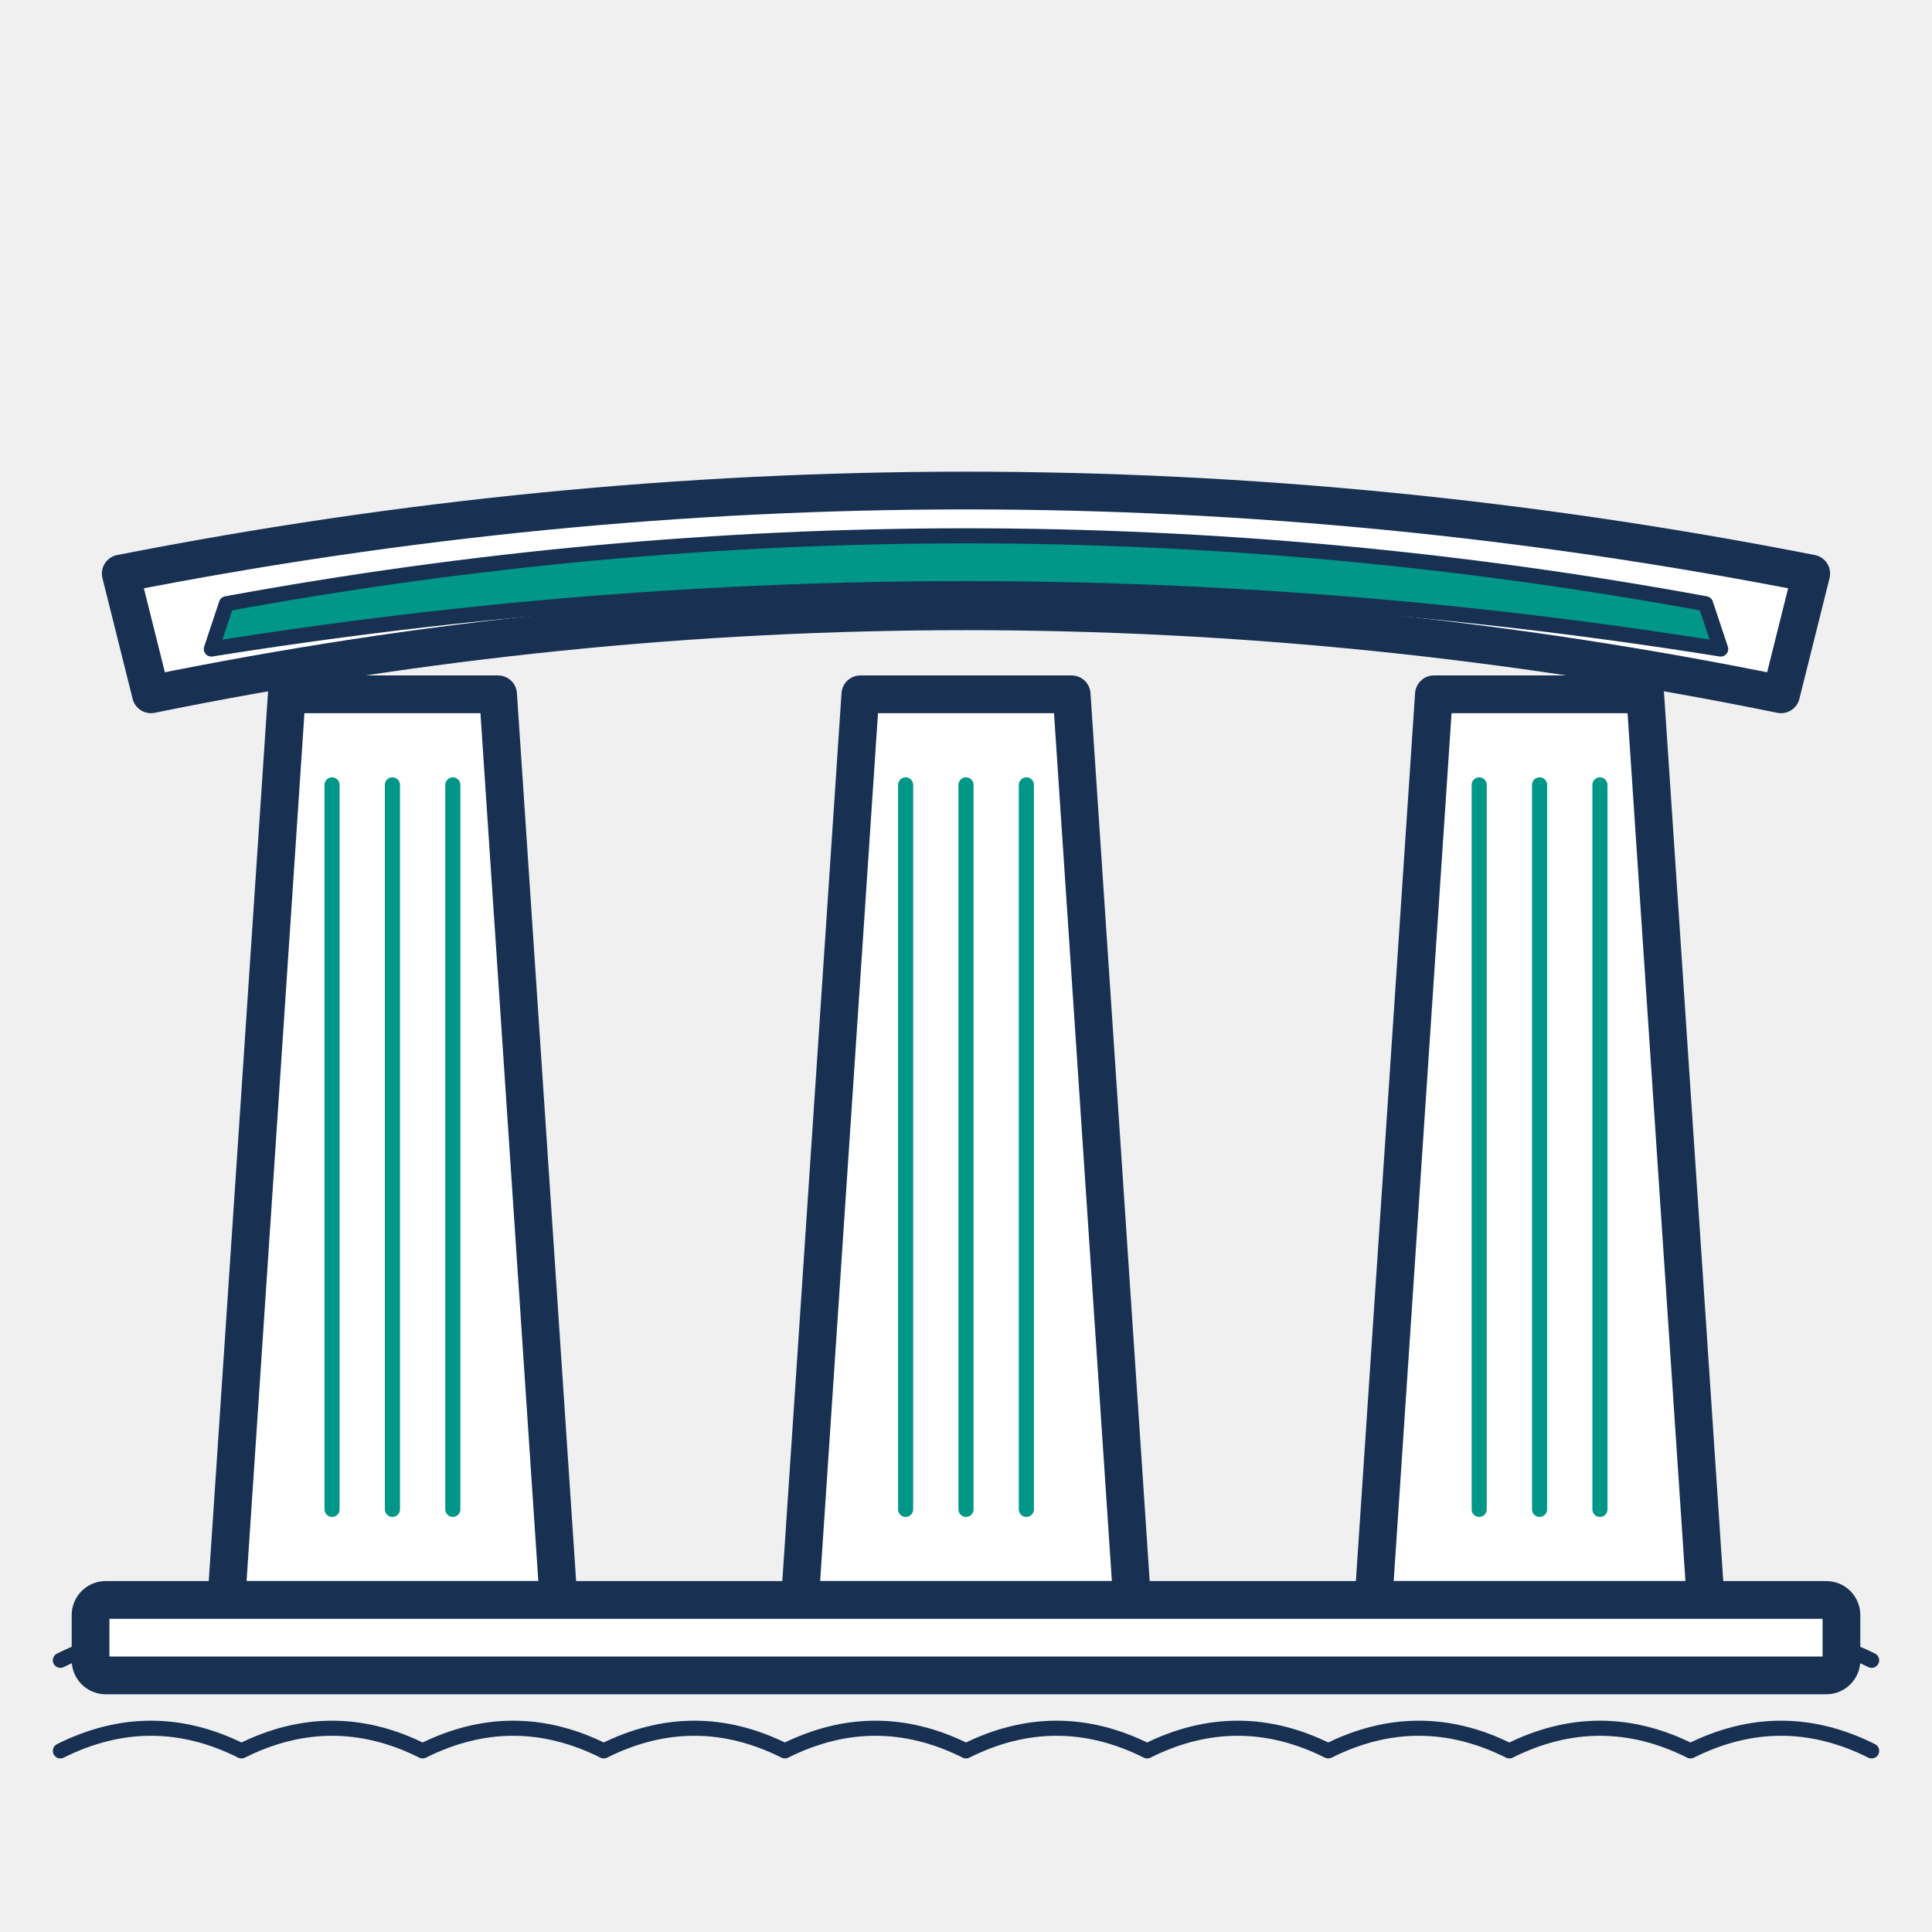
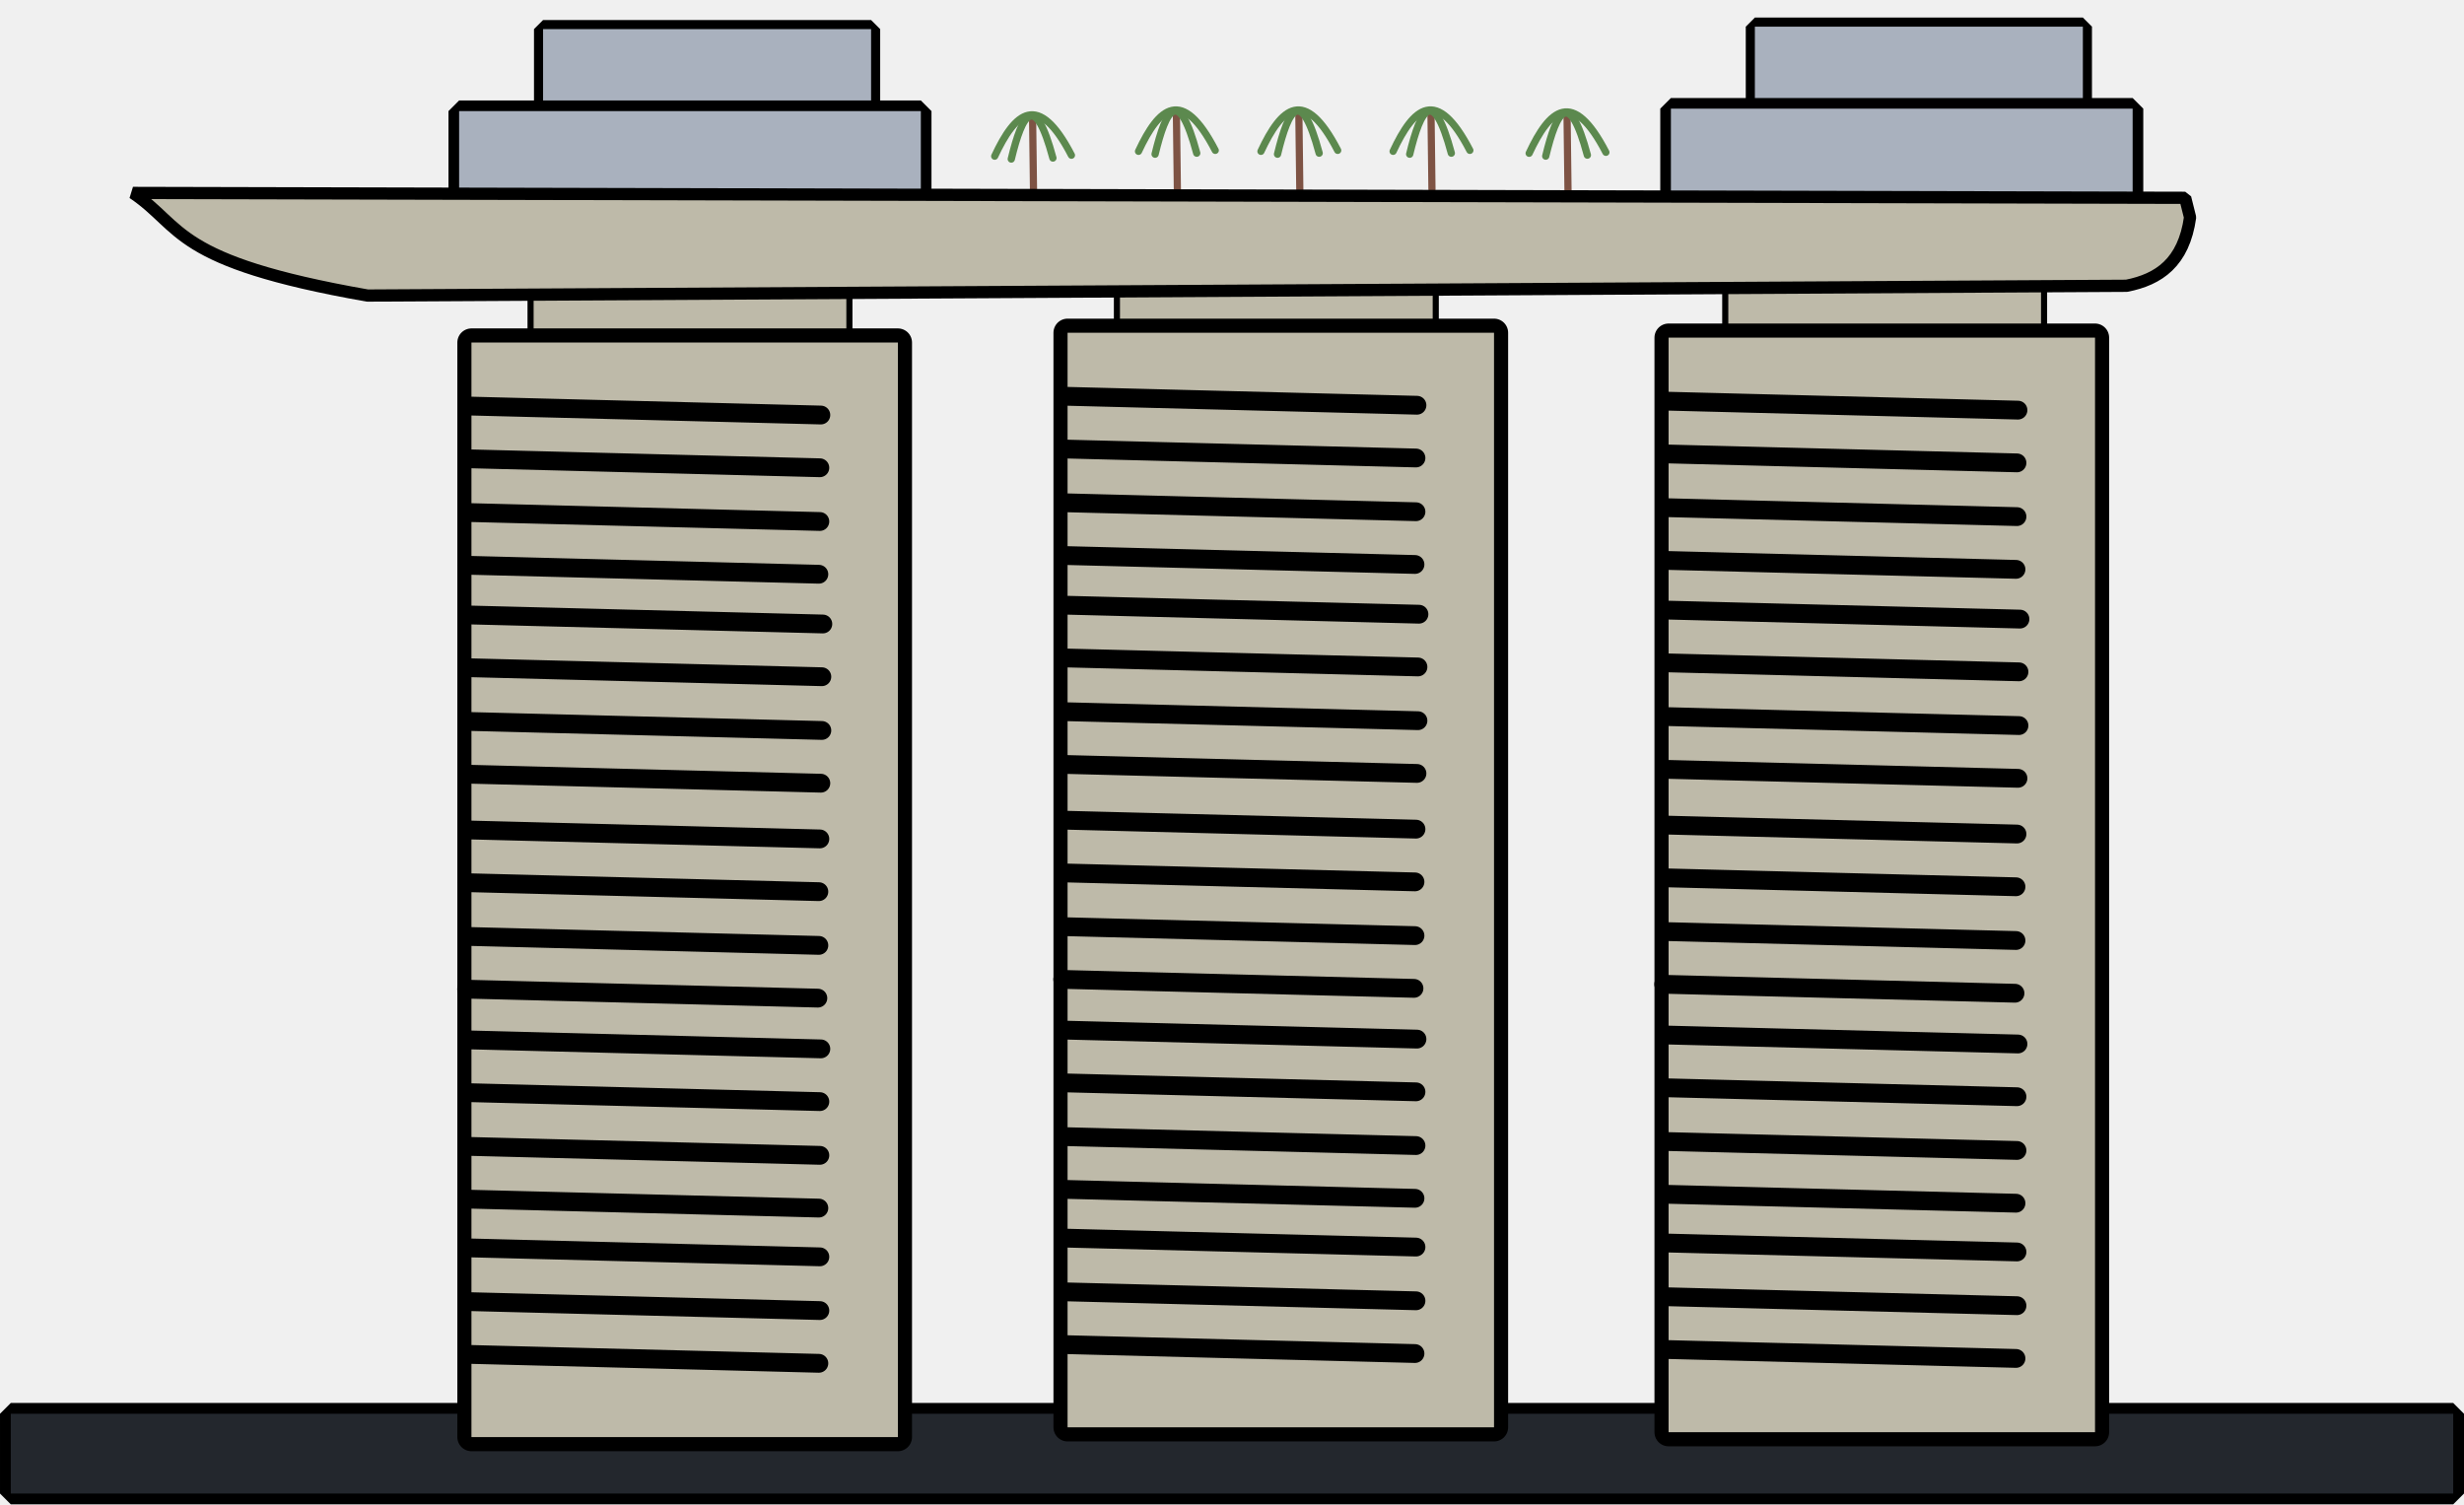
- <svg xmlns="http://www.w3.org/2000/svg" viewBox="0 0 256 256" width="256" height="256">
-   <g fill="none" stroke="#183153" stroke-width="2" stroke-linecap="round" stroke-linejoin="round">
-     <path d="M8 220q12 -6 24 0q12 -6 24 0q12 -6 24 0q12 -6 24 0q12 -6 24 0q12 -6 24 0q12 -6 24 0q12 -6 24 0q12 -6 24 0q12 -6 24 0" />
-   </g>
-   <g fill="none" stroke="#183153" stroke-width="2" stroke-linecap="round" stroke-linejoin="round">
-     <path d="M8 232q12 -6 24 0q12 -6 24 0q12 -6 24 0q12 -6 24 0q12 -6 24 0q12 -6 24 0q12 -6 24 0q12 -6 24 0q12 -6 24 0q12 -6 24 0" />
-   </g>
-   <g fill="#FFFFFF" stroke="#183153" stroke-width="5" stroke-linecap="round" stroke-linejoin="round">
-     <path d="M30 212L38 92H66L74 212Z" />
-   </g>
-   <g fill="none" stroke="#009688" stroke-width="2" stroke-linecap="round" stroke-linejoin="round">
-     <path d="M44 104V200" />
-     <path d="M52 104V200" />
-     <path d="M60 104V200" />
-   </g>
-   <g fill="#FFFFFF" stroke="#183153" stroke-width="5" stroke-linecap="round" stroke-linejoin="round">
-     <path d="M106 212L114 92H142L150 212Z" />
-   </g>
-   <g fill="none" stroke="#009688" stroke-width="2" stroke-linecap="round" stroke-linejoin="round">
-     <path d="M120 104V200" />
-     <path d="M128 104V200" />
-     <path d="M136 104V200" />
-   </g>
-   <g fill="#FFFFFF" stroke="#183153" stroke-width="5" stroke-linecap="round" stroke-linejoin="round">
-     <path d="M182 212L190 92H218L226 212Z" />
-   </g>
-   <g fill="none" stroke="#009688" stroke-width="2" stroke-linecap="round" stroke-linejoin="round">
-     <path d="M196 104V200" />
-     <path d="M204 104V200" />
-     <path d="M212 104V200" />
-   </g>
-   <g fill="#FFFFFF" stroke="#183153" stroke-width="5" stroke-linecap="round" stroke-linejoin="round">
-     <path d="M20 92Q128 70 236 92L240 76Q128 54 16 76Z" />
-   </g>
-   <g fill="#009688" stroke="#183153" stroke-width="2" stroke-linecap="round" stroke-linejoin="round">
-     <path d="M30 80Q128 62 226 80L228 86Q128 70 28 86Z" />
-   </g>
-   <g fill="#FFFFFF" stroke="#183153" stroke-width="5" stroke-linecap="round" stroke-linejoin="round">
-     <rect x="12" y="212" width="232" height="10" rx="2" />
+ <svg xmlns="http://www.w3.org/2000/svg" width="262.067" height="160" viewBox="0 0 262.067 160" version="1.1" id="svg6988">
+   <defs id="defs6982" />
+   <g id="layer1" transform="translate(157.0557,-34.30365)">
+     <g id="g7831">
+       <rect y="184.67" x="-155.907" height="8.486" width="259.771" id="rect7742" style="opacity:1;fill:#23272d;fill-opacity:1;stroke:#000000;stroke-width:2.296;stroke-linecap:round;stroke-linejoin:bevel;stroke-miterlimit:4;stroke-dasharray:none;stroke-dashoffset:1.212;stroke-opacity:1;paint-order:stroke fill markers" />
+       <path style="fill:none;stroke:#7e5344;stroke-width:0.765;stroke-linecap:round;stroke-linejoin:miter;stroke-miterlimit:4;stroke-dasharray:none;stroke-opacity:1" d="m -31.936,46.266 0.103,8.165" id="path7718" />
+       <path id="path7712" d="m -47.232,46.783 0.103,8.165" style="fill:none;stroke:#7e5344;stroke-width:0.765;stroke-linecap:round;stroke-linejoin:miter;stroke-miterlimit:4;stroke-dasharray:none;stroke-opacity:1" />
+       <rect style="opacity:1;fill:#a9b1be;fill-opacity:1;stroke:#000000;stroke-width:1.934;stroke-linecap:round;stroke-linejoin:bevel;stroke-miterlimit:4;stroke-dasharray:none;stroke-dashoffset:1.212;stroke-opacity:1;paint-order:stroke fill markers" id="rect7708" width="34.886" height="11.759" x="29.589" y="37.14" />
+       <rect y="37.4" x="-99.294" height="11.759" width="34.886" id="rect7706" style="opacity:1;fill:#a9b1be;fill-opacity:1;stroke:#000000;stroke-width:1.934;stroke-linecap:round;stroke-linejoin:bevel;stroke-miterlimit:4;stroke-dasharray:none;stroke-dashoffset:1.212;stroke-opacity:1;paint-order:stroke fill markers" />
+       <rect style="opacity:1;fill:#a9b1be;fill-opacity:1;stroke:#000000;stroke-width:2.262;stroke-linecap:round;stroke-linejoin:bevel;stroke-miterlimit:4;stroke-dasharray:none;stroke-dashoffset:1.212;stroke-opacity:1;paint-order:stroke fill markers" id="rect7704" width="49.109" height="11.431" x="-108.225" y="46.12" />
+       <rect y="61.06" x="26.764" height="11.693" width="33.26" id="rect7702" style="opacity:1;fill:#bebaa9;fill-opacity:1;stroke:#000000;stroke-width:1.3;stroke-linecap:round;stroke-linejoin:bevel;stroke-miterlimit:4;stroke-dasharray:none;stroke-dashoffset:1.212;stroke-opacity:1;paint-order:stroke fill markers" />
+       <g id="g7608">
+         <rect style="opacity:1;fill:#bebaa9;fill-opacity:1;stroke:#000000;stroke-width:3;stroke-linecap:round;stroke-linejoin:round;stroke-miterlimit:4;stroke-dasharray:none;stroke-dashoffset:1.212;stroke-opacity:1;paint-order:stroke fill markers" id="rect7544" width="45.357" height="116.417" x="20.411" y="70.214" />
+         <path style="fill:none;stroke:#000000;stroke-width:2;stroke-linecap:round;stroke-linejoin:miter;stroke-miterlimit:4;stroke-dasharray:none;stroke-opacity:1" d="M 20.214,76.972 57.573,77.925" id="path7550" />
+         <path id="path7552" d="m 20.108,82.582 37.359,0.953" style="fill:none;stroke:#000000;stroke-width:2;stroke-linecap:round;stroke-linejoin:miter;stroke-miterlimit:4;stroke-dasharray:none;stroke-opacity:1" />
+         <path id="path7554" d="m 20.108,88.297 37.359,0.953" style="fill:none;stroke:#000000;stroke-width:2;stroke-linecap:round;stroke-linejoin:miter;stroke-miterlimit:4;stroke-dasharray:none;stroke-opacity:1" />
+         <path style="fill:none;stroke:#000000;stroke-width:2;stroke-linecap:round;stroke-linejoin:miter;stroke-miterlimit:4;stroke-dasharray:none;stroke-opacity:1" d="m 20.003,93.906 37.359,0.953" id="path7556" />
+         <path id="path7558" d="M 20.426,99.198 57.785,100.15" style="fill:none;stroke:#000000;stroke-width:2;stroke-linecap:round;stroke-linejoin:miter;stroke-miterlimit:4;stroke-dasharray:none;stroke-opacity:1" />
+         <path style="fill:none;stroke:#000000;stroke-width:2;stroke-linecap:round;stroke-linejoin:miter;stroke-miterlimit:4;stroke-dasharray:none;stroke-opacity:1" d="m 20.32,104.807 37.359,0.953" id="path7560" />
+         <path style="fill:none;stroke:#000000;stroke-width:2;stroke-linecap:round;stroke-linejoin:miter;stroke-miterlimit:4;stroke-dasharray:none;stroke-opacity:1" d="m 20.32,110.522 37.359,0.953" id="path7562" />
+         <path id="path7564" d="m 20.214,116.131 37.359,0.953" style="fill:none;stroke:#000000;stroke-width:2;stroke-linecap:round;stroke-linejoin:miter;stroke-miterlimit:4;stroke-dasharray:none;stroke-opacity:1" />
+         <path style="fill:none;stroke:#000000;stroke-width:2;stroke-linecap:round;stroke-linejoin:miter;stroke-miterlimit:4;stroke-dasharray:none;stroke-opacity:1" d="M 20.108,122.058 57.468,123.01" id="path7566" />
+         <path id="path7568" d="m 20.003,127.667 37.359,0.953" style="fill:none;stroke:#000000;stroke-width:2;stroke-linecap:round;stroke-linejoin:miter;stroke-miterlimit:4;stroke-dasharray:none;stroke-opacity:1" />
+         <path id="path7570" d="m 20.003,133.382 37.359,0.953" style="fill:none;stroke:#000000;stroke-width:2;stroke-linecap:round;stroke-linejoin:miter;stroke-miterlimit:4;stroke-dasharray:none;stroke-opacity:1" />
+         <path style="fill:none;stroke:#000000;stroke-width:2;stroke-linecap:round;stroke-linejoin:miter;stroke-miterlimit:4;stroke-dasharray:none;stroke-opacity:1" d="m 19.897,138.991 37.359,0.953" id="path7572" />
+         <path id="path7574" d="m 20.214,144.388 37.359,0.953" style="fill:none;stroke:#000000;stroke-width:2;stroke-linecap:round;stroke-linejoin:miter;stroke-miterlimit:4;stroke-dasharray:none;stroke-opacity:1" />
+         <path style="fill:none;stroke:#000000;stroke-width:2;stroke-linecap:round;stroke-linejoin:miter;stroke-miterlimit:4;stroke-dasharray:none;stroke-opacity:1" d="M 20.108,149.998 57.468,150.95" id="path7576" />
+         <path style="fill:none;stroke:#000000;stroke-width:2;stroke-linecap:round;stroke-linejoin:miter;stroke-miterlimit:4;stroke-dasharray:none;stroke-opacity:1" d="M 20.108,155.713 57.468,156.665" id="path7578" />
+         <path id="path7580" d="m 20.003,161.322 37.359,0.953" style="fill:none;stroke:#000000;stroke-width:2;stroke-linecap:round;stroke-linejoin:miter;stroke-miterlimit:4;stroke-dasharray:none;stroke-opacity:1" />
+         <path id="path7582" d="M 20.108,166.507 57.468,167.46" style="fill:none;stroke:#000000;stroke-width:2;stroke-linecap:round;stroke-linejoin:miter;stroke-miterlimit:4;stroke-dasharray:none;stroke-opacity:1" />
+         <path id="path7584" d="M 20.108,172.222 57.468,173.175" style="fill:none;stroke:#000000;stroke-width:2;stroke-linecap:round;stroke-linejoin:miter;stroke-miterlimit:4;stroke-dasharray:none;stroke-opacity:1" />
+         <path style="fill:none;stroke:#000000;stroke-width:2;stroke-linecap:round;stroke-linejoin:miter;stroke-miterlimit:4;stroke-dasharray:none;stroke-opacity:1" d="m 20.003,177.832 37.359,0.953" id="path7586" />
+       </g>
+       <rect style="opacity:1;fill:#bebaa9;fill-opacity:1;stroke:#000000;stroke-width:1.3;stroke-linecap:round;stroke-linejoin:bevel;stroke-miterlimit:4;stroke-dasharray:none;stroke-dashoffset:1.212;stroke-opacity:1;paint-order:stroke fill markers" id="rect7700" width="33.26" height="11.693" x="-37.937" y="62.879" />
+       <g transform="translate(-63.92196,-0.5196907)" id="g7650">
+         <rect y="70.214" x="20.411" height="116.417" width="45.357" id="rect7610" style="opacity:1;fill:#bebaa9;fill-opacity:1;stroke:#000000;stroke-width:3;stroke-linecap:round;stroke-linejoin:round;stroke-miterlimit:4;stroke-dasharray:none;stroke-dashoffset:1.212;stroke-opacity:1;paint-order:stroke fill markers" />
+         <path id="path7612" d="M 20.214,76.972 57.573,77.925" style="fill:none;stroke:#000000;stroke-width:2;stroke-linecap:round;stroke-linejoin:miter;stroke-miterlimit:4;stroke-dasharray:none;stroke-opacity:1" />
+         <path style="fill:none;stroke:#000000;stroke-width:2;stroke-linecap:round;stroke-linejoin:miter;stroke-miterlimit:4;stroke-dasharray:none;stroke-opacity:1" d="m 20.108,82.582 37.359,0.953" id="path7614" />
+         <path style="fill:none;stroke:#000000;stroke-width:2;stroke-linecap:round;stroke-linejoin:miter;stroke-miterlimit:4;stroke-dasharray:none;stroke-opacity:1" d="m 20.108,88.297 37.359,0.953" id="path7616" />
+         <path id="path7618" d="m 20.003,93.906 37.359,0.953" style="fill:none;stroke:#000000;stroke-width:2;stroke-linecap:round;stroke-linejoin:miter;stroke-miterlimit:4;stroke-dasharray:none;stroke-opacity:1" />
+         <path style="fill:none;stroke:#000000;stroke-width:2;stroke-linecap:round;stroke-linejoin:miter;stroke-miterlimit:4;stroke-dasharray:none;stroke-opacity:1" d="M 20.426,99.198 57.785,100.15" id="path7620" />
+         <path id="path7622" d="m 20.32,104.807 37.359,0.953" style="fill:none;stroke:#000000;stroke-width:2;stroke-linecap:round;stroke-linejoin:miter;stroke-miterlimit:4;stroke-dasharray:none;stroke-opacity:1" />
+         <path id="path7624" d="m 20.32,110.522 37.359,0.953" style="fill:none;stroke:#000000;stroke-width:2;stroke-linecap:round;stroke-linejoin:miter;stroke-miterlimit:4;stroke-dasharray:none;stroke-opacity:1" />
+         <path style="fill:none;stroke:#000000;stroke-width:2;stroke-linecap:round;stroke-linejoin:miter;stroke-miterlimit:4;stroke-dasharray:none;stroke-opacity:1" d="m 20.214,116.131 37.359,0.953" id="path7626" />
+         <path id="path7628" d="M 20.108,122.058 57.468,123.01" style="fill:none;stroke:#000000;stroke-width:2;stroke-linecap:round;stroke-linejoin:miter;stroke-miterlimit:4;stroke-dasharray:none;stroke-opacity:1" />
+         <path style="fill:none;stroke:#000000;stroke-width:2;stroke-linecap:round;stroke-linejoin:miter;stroke-miterlimit:4;stroke-dasharray:none;stroke-opacity:1" d="m 20.003,127.667 37.359,0.953" id="path7630" />
+         <path style="fill:none;stroke:#000000;stroke-width:2;stroke-linecap:round;stroke-linejoin:miter;stroke-miterlimit:4;stroke-dasharray:none;stroke-opacity:1" d="m 20.003,133.382 37.359,0.953" id="path7632" />
+         <path id="path7634" d="m 19.897,138.991 37.359,0.953" style="fill:none;stroke:#000000;stroke-width:2;stroke-linecap:round;stroke-linejoin:miter;stroke-miterlimit:4;stroke-dasharray:none;stroke-opacity:1" />
+         <path style="fill:none;stroke:#000000;stroke-width:2;stroke-linecap:round;stroke-linejoin:miter;stroke-miterlimit:4;stroke-dasharray:none;stroke-opacity:1" d="m 20.214,144.388 37.359,0.953" id="path7636" />
+         <path id="path7638" d="M 20.108,149.998 57.468,150.95" style="fill:none;stroke:#000000;stroke-width:2;stroke-linecap:round;stroke-linejoin:miter;stroke-miterlimit:4;stroke-dasharray:none;stroke-opacity:1" />
+         <path id="path7640" d="M 20.108,155.713 57.468,156.665" style="fill:none;stroke:#000000;stroke-width:2;stroke-linecap:round;stroke-linejoin:miter;stroke-miterlimit:4;stroke-dasharray:none;stroke-opacity:1" />
+         <path style="fill:none;stroke:#000000;stroke-width:2;stroke-linecap:round;stroke-linejoin:miter;stroke-miterlimit:4;stroke-dasharray:none;stroke-opacity:1" d="m 20.003,161.322 37.359,0.953" id="path7642" />
+         <path style="fill:none;stroke:#000000;stroke-width:2;stroke-linecap:round;stroke-linejoin:miter;stroke-miterlimit:4;stroke-dasharray:none;stroke-opacity:1" d="M 20.108,166.507 57.468,167.46" id="path7644" />
+         <path style="fill:none;stroke:#000000;stroke-width:2;stroke-linecap:round;stroke-linejoin:miter;stroke-miterlimit:4;stroke-dasharray:none;stroke-opacity:1" d="M 20.108,172.222 57.468,173.175" id="path7646" />
+         <path id="path7648" d="m 20.003,177.832 37.359,0.953" style="fill:none;stroke:#000000;stroke-width:2;stroke-linecap:round;stroke-linejoin:miter;stroke-miterlimit:4;stroke-dasharray:none;stroke-opacity:1" />
+       </g>
+       <rect y="61.32" x="-100.3" height="11.693" width="33.26" id="rect7698" style="opacity:1;fill:#bebaa9;fill-opacity:1;stroke:#000000;stroke-width:1.3;stroke-linecap:round;stroke-linejoin:bevel;stroke-miterlimit:4;stroke-dasharray:none;stroke-dashoffset:1.212;stroke-opacity:1;paint-order:stroke fill markers" />
+       <g id="g7692" transform="translate(-127.3242,0.5196907)">
+         <rect style="opacity:1;fill:#bebaa9;fill-opacity:1;stroke:#000000;stroke-width:3;stroke-linecap:round;stroke-linejoin:round;stroke-miterlimit:4;stroke-dasharray:none;stroke-dashoffset:1.212;stroke-opacity:1;paint-order:stroke fill markers" id="rect7652" width="45.357" height="116.417" x="20.411" y="70.214" />
+         <path style="fill:none;stroke:#000000;stroke-width:2;stroke-linecap:round;stroke-linejoin:miter;stroke-miterlimit:4;stroke-dasharray:none;stroke-opacity:1" d="M 20.214,76.972 57.573,77.925" id="path7654" />
+         <path id="path7656" d="m 20.108,82.582 37.359,0.953" style="fill:none;stroke:#000000;stroke-width:2;stroke-linecap:round;stroke-linejoin:miter;stroke-miterlimit:4;stroke-dasharray:none;stroke-opacity:1" />
+         <path id="path7658" d="m 20.108,88.297 37.359,0.953" style="fill:none;stroke:#000000;stroke-width:2;stroke-linecap:round;stroke-linejoin:miter;stroke-miterlimit:4;stroke-dasharray:none;stroke-opacity:1" />
+         <path style="fill:none;stroke:#000000;stroke-width:2;stroke-linecap:round;stroke-linejoin:miter;stroke-miterlimit:4;stroke-dasharray:none;stroke-opacity:1" d="m 20.003,93.906 37.359,0.953" id="path7660" />
+         <path id="path7662" d="M 20.426,99.198 57.785,100.15" style="fill:none;stroke:#000000;stroke-width:2;stroke-linecap:round;stroke-linejoin:miter;stroke-miterlimit:4;stroke-dasharray:none;stroke-opacity:1" />
+         <path style="fill:none;stroke:#000000;stroke-width:2;stroke-linecap:round;stroke-linejoin:miter;stroke-miterlimit:4;stroke-dasharray:none;stroke-opacity:1" d="m 20.32,104.807 37.359,0.953" id="path7664" />
+         <path style="fill:none;stroke:#000000;stroke-width:2;stroke-linecap:round;stroke-linejoin:miter;stroke-miterlimit:4;stroke-dasharray:none;stroke-opacity:1" d="m 20.32,110.522 37.359,0.953" id="path7666" />
+         <path id="path7668" d="m 20.214,116.131 37.359,0.953" style="fill:none;stroke:#000000;stroke-width:2;stroke-linecap:round;stroke-linejoin:miter;stroke-miterlimit:4;stroke-dasharray:none;stroke-opacity:1" />
+         <path style="fill:none;stroke:#000000;stroke-width:2;stroke-linecap:round;stroke-linejoin:miter;stroke-miterlimit:4;stroke-dasharray:none;stroke-opacity:1" d="M 20.108,122.058 57.468,123.01" id="path7670" />
+         <path id="path7672" d="m 20.003,127.667 37.359,0.953" style="fill:none;stroke:#000000;stroke-width:2;stroke-linecap:round;stroke-linejoin:miter;stroke-miterlimit:4;stroke-dasharray:none;stroke-opacity:1" />
+         <path id="path7674" d="m 20.003,133.382 37.359,0.953" style="fill:none;stroke:#000000;stroke-width:2;stroke-linecap:round;stroke-linejoin:miter;stroke-miterlimit:4;stroke-dasharray:none;stroke-opacity:1" />
+         <path style="fill:none;stroke:#000000;stroke-width:2;stroke-linecap:round;stroke-linejoin:miter;stroke-miterlimit:4;stroke-dasharray:none;stroke-opacity:1" d="m 19.897,138.991 37.359,0.953" id="path7676" />
+         <path id="path7678" d="m 20.214,144.388 37.359,0.953" style="fill:none;stroke:#000000;stroke-width:2;stroke-linecap:round;stroke-linejoin:miter;stroke-miterlimit:4;stroke-dasharray:none;stroke-opacity:1" />
+         <path style="fill:none;stroke:#000000;stroke-width:2;stroke-linecap:round;stroke-linejoin:miter;stroke-miterlimit:4;stroke-dasharray:none;stroke-opacity:1" d="M 20.108,149.998 57.468,150.95" id="path7680" />
+         <path style="fill:none;stroke:#000000;stroke-width:2;stroke-linecap:round;stroke-linejoin:miter;stroke-miterlimit:4;stroke-dasharray:none;stroke-opacity:1" d="M 20.108,155.713 57.468,156.665" id="path7682" />
+         <path id="path7684" d="m 20.003,161.322 37.359,0.953" style="fill:none;stroke:#000000;stroke-width:2;stroke-linecap:round;stroke-linejoin:miter;stroke-miterlimit:4;stroke-dasharray:none;stroke-opacity:1" />
+         <path id="path7686" d="M 20.108,166.507 57.468,167.46" style="fill:none;stroke:#000000;stroke-width:2;stroke-linecap:round;stroke-linejoin:miter;stroke-miterlimit:4;stroke-dasharray:none;stroke-opacity:1" />
+         <path id="path7688" d="M 20.108,172.222 57.468,173.175" style="fill:none;stroke:#000000;stroke-width:2;stroke-linecap:round;stroke-linejoin:miter;stroke-miterlimit:4;stroke-dasharray:none;stroke-opacity:1" />
+         <path style="fill:none;stroke:#000000;stroke-width:2;stroke-linecap:round;stroke-linejoin:miter;stroke-miterlimit:4;stroke-dasharray:none;stroke-opacity:1" d="m 20.003,177.832 37.359,0.953" id="path7690" />
+       </g>
+       <rect y="45.86" x="20.659" height="11.431" width="49.109" id="rect7710" style="opacity:1;fill:#a9b1be;fill-opacity:1;stroke:#000000;stroke-width:2.262;stroke-linecap:round;stroke-linejoin:bevel;stroke-miterlimit:4;stroke-dasharray:none;stroke-dashoffset:1.212;stroke-opacity:1;paint-order:stroke fill markers" />
+       <path id="path7724" d="m -18.914,46.266 0.103,8.165" style="fill:none;stroke:#7e5344;stroke-width:0.765;stroke-linecap:round;stroke-linejoin:miter;stroke-miterlimit:4;stroke-dasharray:none;stroke-opacity:1" />
+       <path style="fill:none;stroke:#7e5344;stroke-width:0.765;stroke-linecap:round;stroke-linejoin:miter;stroke-miterlimit:4;stroke-dasharray:none;stroke-opacity:1" d="m -4.858,46.266 0.103,8.165" id="path7730" />
+       <path id="path7736" d="m 9.612,46.473 0.103,8.165" style="fill:none;stroke:#7e5344;stroke-width:0.765;stroke-linecap:round;stroke-linejoin:miter;stroke-miterlimit:4;stroke-dasharray:none;stroke-opacity:1" />
+       <path id="path7696" d="m -142.915,54.824 c 5.398,3.638 4.189,7.276 24.945,10.914 L 69.119,64.698 c 3.424,-0.667 6.09,-2.471 6.756,-7.276 l -0.52,-2.079 z" style="fill:#bebaa9;fill-opacity:1;stroke:#000000;stroke-width:1.3;stroke-linecap:round;stroke-linejoin:bevel;stroke-miterlimit:4;stroke-dasharray:none;stroke-opacity:1" />
+       <path style="fill:none;stroke:#5c894e;stroke-width:0.765;stroke-linecap:round;stroke-linejoin:miter;stroke-miterlimit:4;stroke-dasharray:none;stroke-opacity:1" d="m -51.263,50.917 c 2.172,-4.653 4.626,-6.931 8.165,-0.103" id="path7714" />
+       <path id="path7716" d="m -49.498,51.219 c 1.178,-4.855 2.509,-7.231 4.428,-0.108" style="fill:none;stroke:#5c894e;stroke-width:0.775;stroke-linecap:round;stroke-linejoin:miter;stroke-miterlimit:4;stroke-dasharray:none;stroke-opacity:1" />
+       <path id="path7720" d="m -35.967,50.4 c 2.172,-4.653 4.626,-6.931 8.165,-0.103" style="fill:none;stroke:#5c894e;stroke-width:0.765;stroke-linecap:round;stroke-linejoin:miter;stroke-miterlimit:4;stroke-dasharray:none;stroke-opacity:1" />
+       <path style="fill:none;stroke:#5c894e;stroke-width:0.775;stroke-linecap:round;stroke-linejoin:miter;stroke-miterlimit:4;stroke-dasharray:none;stroke-opacity:1" d="m -34.202,50.702 c 1.178,-4.855 2.509,-7.231 4.428,-0.108" id="path7722" />
+       <path style="fill:none;stroke:#5c894e;stroke-width:0.765;stroke-linecap:round;stroke-linejoin:miter;stroke-miterlimit:4;stroke-dasharray:none;stroke-opacity:1" d="m -22.944,50.4 c 2.172,-4.653 4.626,-6.931 8.165,-0.103" id="path7726" />
+       <path id="path7728" d="m -21.179,50.702 c 1.178,-4.855 2.509,-7.231 4.428,-0.108" style="fill:none;stroke:#5c894e;stroke-width:0.775;stroke-linecap:round;stroke-linejoin:miter;stroke-miterlimit:4;stroke-dasharray:none;stroke-opacity:1" />
+       <path id="path7732" d="m -8.888,50.4 c 2.172,-4.653 4.626,-6.931 8.165,-0.103" style="fill:none;stroke:#5c894e;stroke-width:0.765;stroke-linecap:round;stroke-linejoin:miter;stroke-miterlimit:4;stroke-dasharray:none;stroke-opacity:1" />
+       <path style="fill:none;stroke:#5c894e;stroke-width:0.775;stroke-linecap:round;stroke-linejoin:miter;stroke-miterlimit:4;stroke-dasharray:none;stroke-opacity:1" d="m -7.123,50.702 c 1.178,-4.855 2.509,-7.231 4.428,-0.108" id="path7734" />
+       <path style="fill:none;stroke:#5c894e;stroke-width:0.765;stroke-linecap:round;stroke-linejoin:miter;stroke-miterlimit:4;stroke-dasharray:none;stroke-opacity:1" d="m 5.581,50.607 c 2.172,-4.653 4.626,-6.931 8.165,-0.103" id="path7738" />
+       <path id="path7740" d="m 7.346,50.909 c 1.178,-4.855 2.509,-7.231 4.428,-0.108" style="fill:none;stroke:#5c894e;stroke-width:0.775;stroke-linecap:round;stroke-linejoin:miter;stroke-miterlimit:4;stroke-dasharray:none;stroke-opacity:1" />
+     </g>
  </g>
</svg>
